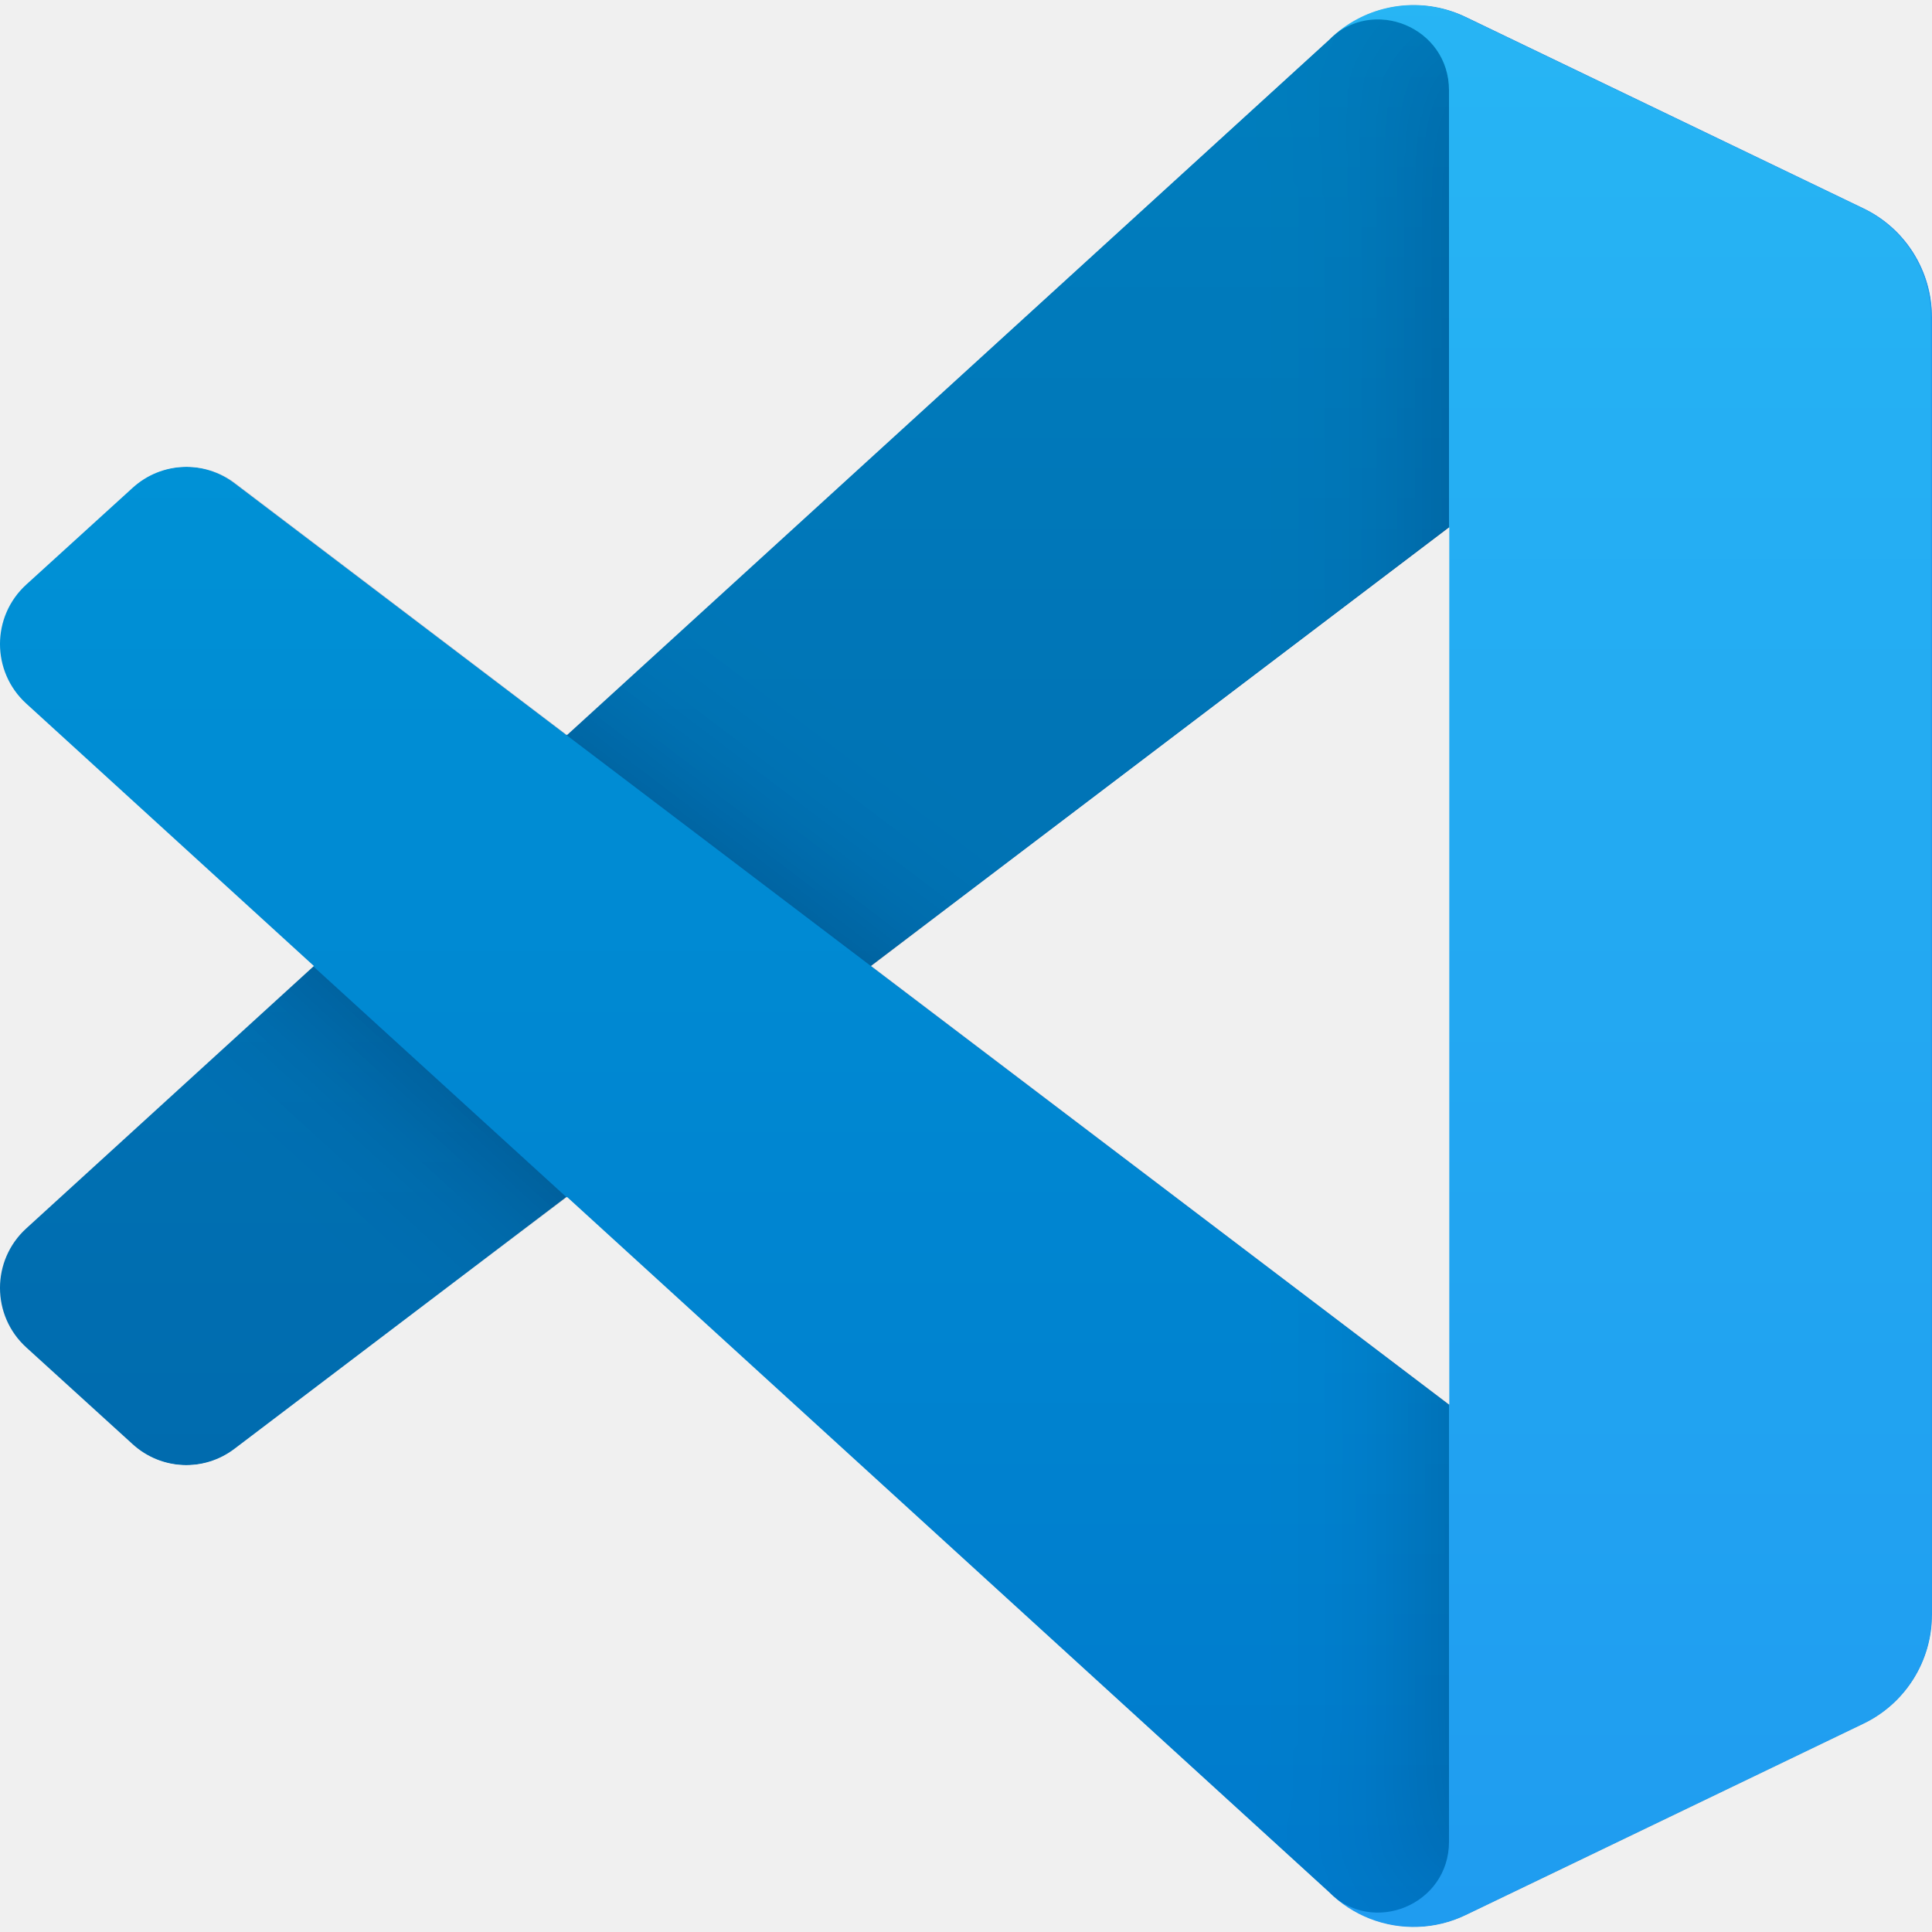
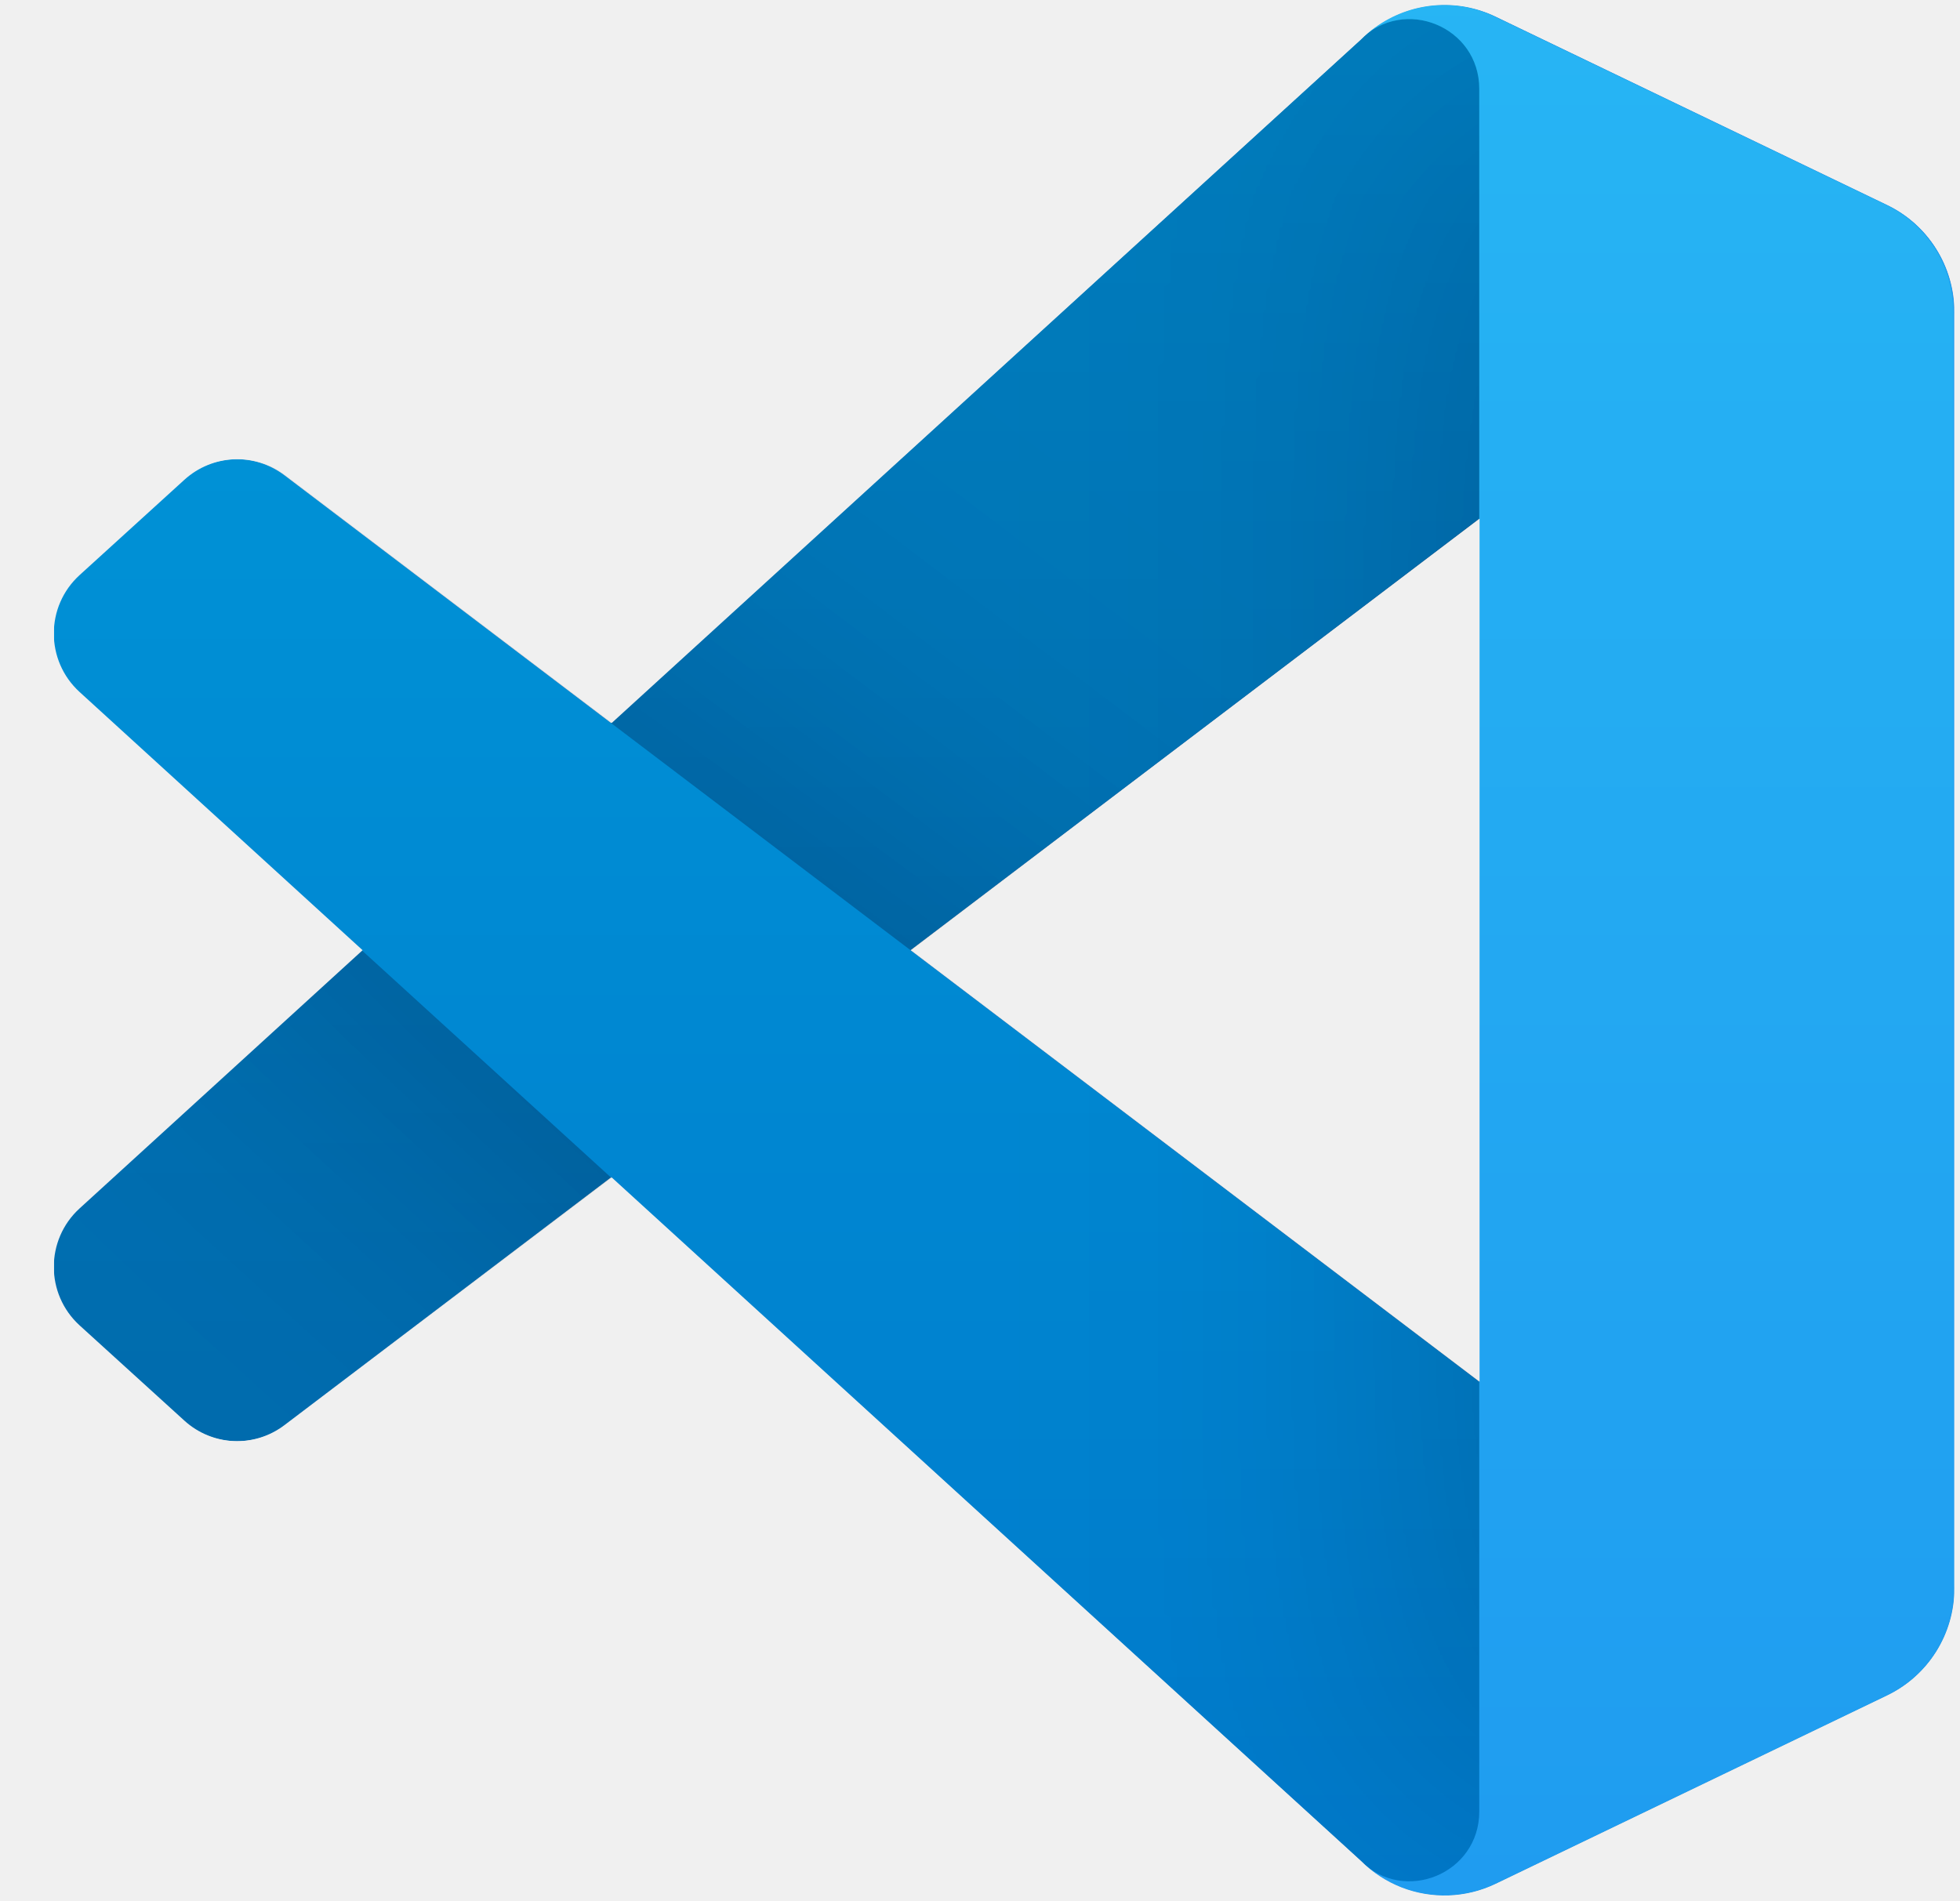
- <svg xmlns="http://www.w3.org/2000/svg" viewBox="0 0 100 100" fill="none">
-   <mask id="mask0" mask-type="alpha" maskUnits="userSpaceOnUse" x="0" y="0" width="100" height="100">
-     <path fill-rule="evenodd" clip-rule="evenodd" d="M70.912 99.317C72.487 99.931 74.283 99.891 75.873 99.126L96.461 89.22C98.624 88.179 100 85.989 100 83.587V16.413C100 14.011 98.624 11.822 96.461 10.781L75.873 0.874C73.786 -0.13 71.345 0.116 69.513 1.447C69.252 1.637 69.003 1.849 68.769 2.083L29.355 38.041L12.187 25.01C10.589 23.797 8.354 23.896 6.869 25.246L1.363 30.255C-0.453 31.906 -0.455 34.763 1.359 36.417L16.247 50L1.359 63.583C-0.455 65.237 -0.453 68.094 1.363 69.745L6.869 74.754C8.354 76.104 10.589 76.204 12.187 74.99L29.355 61.959L68.769 97.917C69.392 98.541 70.125 99.01 70.912 99.317ZM75.015 27.299L45.109 50L75.015 72.701V27.299Z" fill="white" />
-   </mask>
-   <g mask="url(#mask0)">
-     <path d="M96.461 10.796L75.857 0.876C73.472 -0.273 70.622 0.212 68.75 2.083L1.299 63.583C-0.516 65.237 -0.514 68.094 1.303 69.745L6.813 74.754C8.298 76.104 10.535 76.204 12.134 74.99L93.361 13.37C96.086 11.303 100 13.246 100 16.667V16.427C100 14.027 98.625 11.838 96.461 10.796Z" fill="#0065A9" />
-     <g filter="url(#filter0_d)">
-       <path d="M96.461 89.204L75.857 99.124C73.472 100.273 70.622 99.788 68.75 97.917L1.299 36.417C-0.516 34.763 -0.514 31.906 1.303 30.255L6.813 25.246C8.298 23.896 10.535 23.796 12.134 25.009L93.361 86.63C96.086 88.697 100 86.754 100 83.333V83.573C100 85.974 98.625 88.162 96.461 89.204Z" fill="#007ACC" />
-     </g>
-     <g filter="url(#filter1_d)">
-       <path d="M75.858 99.126C73.472 100.274 70.622 99.788 68.75 97.917C71.056 100.223 75 98.59 75 95.328V4.672C75 1.41 71.056 -0.223 68.75 2.083C70.622 0.211 73.472 -0.274 75.858 0.874L96.459 10.781C98.623 11.822 100 14.011 100 16.413V83.587C100 85.989 98.623 88.179 96.459 89.22L75.858 99.126Z" fill="#1F9CF0" />
-     </g>
-     <g style="mix-blend-mode:overlay" opacity="0.25">
-       <path fill-rule="evenodd" clip-rule="evenodd" d="M70.851 99.317C72.426 99.931 74.222 99.891 75.812 99.126L96.4 89.22C98.563 88.179 99.939 85.989 99.939 83.587V16.413C99.939 14.011 98.564 11.822 96.4 10.781L75.812 0.874C73.725 -0.13 71.284 0.116 69.453 1.447C69.191 1.637 68.942 1.849 68.708 2.083L29.294 38.041L12.126 25.01C10.528 23.796 8.293 23.896 6.809 25.246L1.302 30.255C-0.513 31.906 -0.515 34.763 1.298 36.417L16.186 50L1.298 63.583C-0.515 65.237 -0.513 68.094 1.302 69.745L6.809 74.754C8.293 76.104 10.528 76.204 12.126 74.99L29.294 61.959L68.708 97.917C69.332 98.54 70.064 99.01 70.851 99.317ZM74.954 27.299L45.048 50L74.954 72.701V27.299Z" fill="url(#paint0_linear)" />
+ <svg xmlns="http://www.w3.org/2000/svg" width="33" height="32" viewBox="0 0 33 32" fill="none">
+   <g clip-path="url(#clip0_310_118)">
+     <mask id="mask0_310_118" style="mask-type:alpha" maskUnits="userSpaceOnUse" x="0" y="0" width="33" height="32">
+       <path fill-rule="evenodd" clip-rule="evenodd" d="M23.598 31.782C24.102 31.978 24.677 31.965 25.185 31.721L31.774 28.55C32.466 28.217 32.906 27.517 32.906 26.748V5.252C32.906 4.484 32.466 3.783 31.774 3.45L25.185 0.28C24.518 -0.042 23.736 0.037 23.151 0.463C23.067 0.524 22.987 0.592 22.912 0.667L10.3 12.173L4.806 8.003C4.295 7.615 3.579 7.647 3.104 8.079L1.342 9.682C0.761 10.21 0.761 11.124 1.341 11.653L6.105 16L1.341 20.347C0.761 20.876 0.761 21.79 1.342 22.319L3.104 23.921C3.579 24.353 4.295 24.385 4.806 23.997L10.3 19.827L22.912 31.333C23.112 31.533 23.346 31.683 23.598 31.782ZM24.911 8.736L15.341 16L24.911 23.264V8.736Z" fill="white" />
+     </mask>
+     <g mask="url(#mask0_310_118)">
+       <path d="M31.774 3.455L25.18 0.28C24.417 -0.087 23.505 0.068 22.906 0.667L1.322 20.347C0.741 20.876 0.742 21.79 1.323 22.318L3.086 23.921C3.562 24.353 4.277 24.385 4.789 23.997L30.782 4.278C31.654 3.617 32.906 4.239 32.906 5.333V5.257C32.906 4.488 32.466 3.788 31.774 3.455Z" fill="#0065A9" />
+       <g filter="url(#filter0_d_310_118)">
+         <path d="M31.774 28.545L25.18 31.72C24.417 32.087 23.505 31.932 22.906 31.333L1.322 11.653C0.741 11.124 0.742 10.21 1.323 9.682L3.086 8.079C3.562 7.647 4.277 7.615 4.789 8.003L30.782 27.722C31.654 28.383 32.906 27.761 32.906 26.667V26.743C32.906 27.512 32.466 28.212 31.774 28.545Z" fill="#007ACC" />
+       </g>
+       <g filter="url(#filter1_d_310_118)">
+         <path d="M25.181 31.721C24.417 32.088 23.505 31.932 22.906 31.333C23.644 32.071 24.906 31.549 24.906 30.505V1.495C24.906 0.451 23.644 -0.071 22.906 0.667C23.505 0.068 24.417 -0.088 25.181 0.28L31.773 3.45C32.466 3.783 32.906 4.484 32.906 5.252V26.748C32.906 27.517 32.466 28.217 31.773 28.55L25.181 31.721Z" fill="#1F9CF0" />
+       </g>
+       <g style="mix-blend-mode:overlay" opacity="0.25">
+         <path fill-rule="evenodd" clip-rule="evenodd" d="M23.578 31.782C24.082 31.978 24.657 31.965 25.166 31.721L31.754 28.55C32.447 28.217 32.887 27.517 32.887 26.748V5.252C32.887 4.484 32.447 3.783 31.754 3.45L25.166 0.28C24.498 -0.042 23.717 0.037 23.131 0.463C23.047 0.524 22.968 0.592 22.893 0.667L10.28 12.173L4.787 8.003C4.275 7.615 3.56 7.647 3.085 8.079L1.323 9.682C0.742 10.21 0.741 11.124 1.321 11.653L6.086 16L1.321 20.347C0.741 20.876 0.742 21.79 1.323 22.319L3.085 23.921C3.56 24.353 4.275 24.385 4.787 23.997L10.28 19.827L22.893 31.333C23.092 31.533 23.327 31.683 23.578 31.782ZM24.892 8.736L15.322 16L24.892 23.264V8.736Z" fill="url(#paint0_linear_310_118)" />
+       </g>
    </g>
  </g>
  <defs>
-     <filter id="filter0_d" x="-8.394" y="15.829" width="116.727" height="92.246" filterUnits="userSpaceOnUse" color-interpolation-filters="sRGB">
+     <filter id="filter0_d_310_118" x="-7.447" y="-0.601" width="48.686" height="40.852" filterUnits="userSpaceOnUse" color-interpolation-filters="sRGB">
      <feFlood flood-opacity="0" result="BackgroundImageFix" />
-       <feColorMatrix in="SourceAlpha" type="matrix" values="0 0 0 0 0 0 0 0 0 0 0 0 0 0 0 0 0 0 127 0" />
+       <feColorMatrix in="SourceAlpha" type="matrix" values="0 0 0 0 0 0 0 0 0 0 0 0 0 0 0 0 0 0 127 0" result="hardAlpha" />
      <feOffset />
      <feGaussianBlur stdDeviation="4.167" />
      <feColorMatrix type="matrix" values="0 0 0 0 0 0 0 0 0 0 0 0 0 0 0 0 0 0 0.25 0" />
-       <feBlend mode="overlay" in2="BackgroundImageFix" result="effect1_dropShadow" />
-       <feBlend mode="normal" in="SourceGraphic" in2="effect1_dropShadow" result="shape" />
+       <feBlend mode="overlay" in2="BackgroundImageFix" result="effect1_dropShadow_310_118" />
+       <feBlend mode="normal" in="SourceGraphic" in2="effect1_dropShadow_310_118" result="shape" />
    </filter>
-     <filter id="filter1_d" x="60.417" y="-8.076" width="47.917" height="116.151" filterUnits="userSpaceOnUse" color-interpolation-filters="sRGB">
+     <filter id="filter1_d_310_118" x="14.573" y="-8.251" width="26.667" height="48.502" filterUnits="userSpaceOnUse" color-interpolation-filters="sRGB">
      <feFlood flood-opacity="0" result="BackgroundImageFix" />
-       <feColorMatrix in="SourceAlpha" type="matrix" values="0 0 0 0 0 0 0 0 0 0 0 0 0 0 0 0 0 0 127 0" />
+       <feColorMatrix in="SourceAlpha" type="matrix" values="0 0 0 0 0 0 0 0 0 0 0 0 0 0 0 0 0 0 127 0" result="hardAlpha" />
      <feOffset />
      <feGaussianBlur stdDeviation="4.167" />
      <feColorMatrix type="matrix" values="0 0 0 0 0 0 0 0 0 0 0 0 0 0 0 0 0 0 0.25 0" />
-       <feBlend mode="overlay" in2="BackgroundImageFix" result="effect1_dropShadow" />
-       <feBlend mode="normal" in="SourceGraphic" in2="effect1_dropShadow" result="shape" />
+       <feBlend mode="overlay" in2="BackgroundImageFix" result="effect1_dropShadow_310_118" />
+       <feBlend mode="normal" in="SourceGraphic" in2="effect1_dropShadow_310_118" result="shape" />
    </filter>
-     <linearGradient id="paint0_linear" x1="49.939" y1="0.258" x2="49.939" y2="99.742" gradientUnits="userSpaceOnUse">
+     <linearGradient id="paint0_linear_310_118" x1="16.887" y1="0.083" x2="16.887" y2="31.918" gradientUnits="userSpaceOnUse">
      <stop stop-color="white" />
      <stop offset="1" stop-color="white" stop-opacity="0" />
    </linearGradient>
+     <clipPath id="clip0_310_118">
+       <rect width="32" height="32" fill="white" transform="translate(0.90625)" />
+     </clipPath>
  </defs>
</svg>
